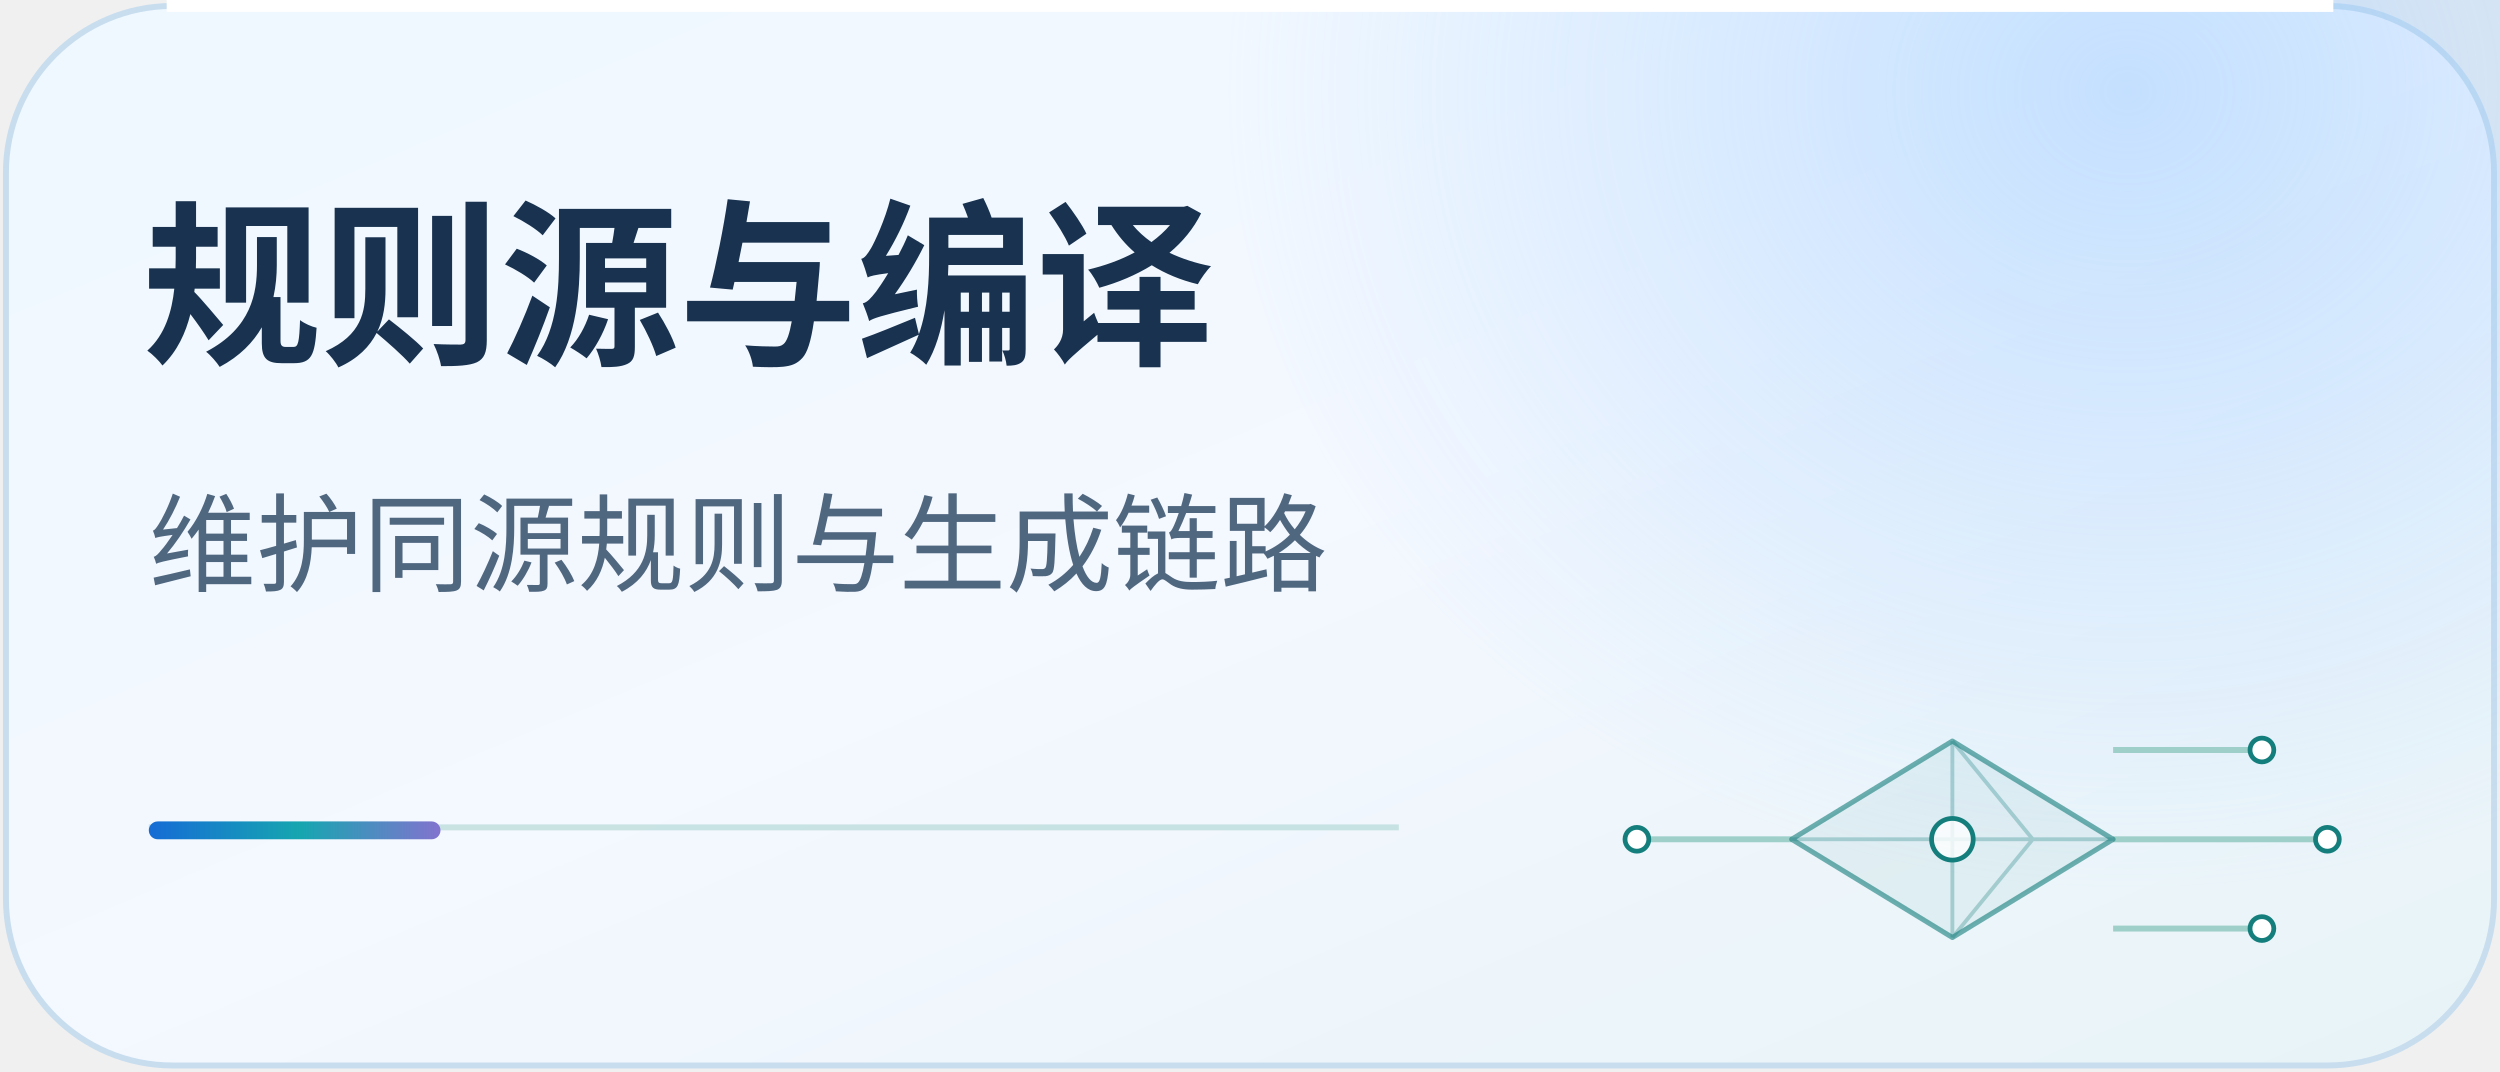
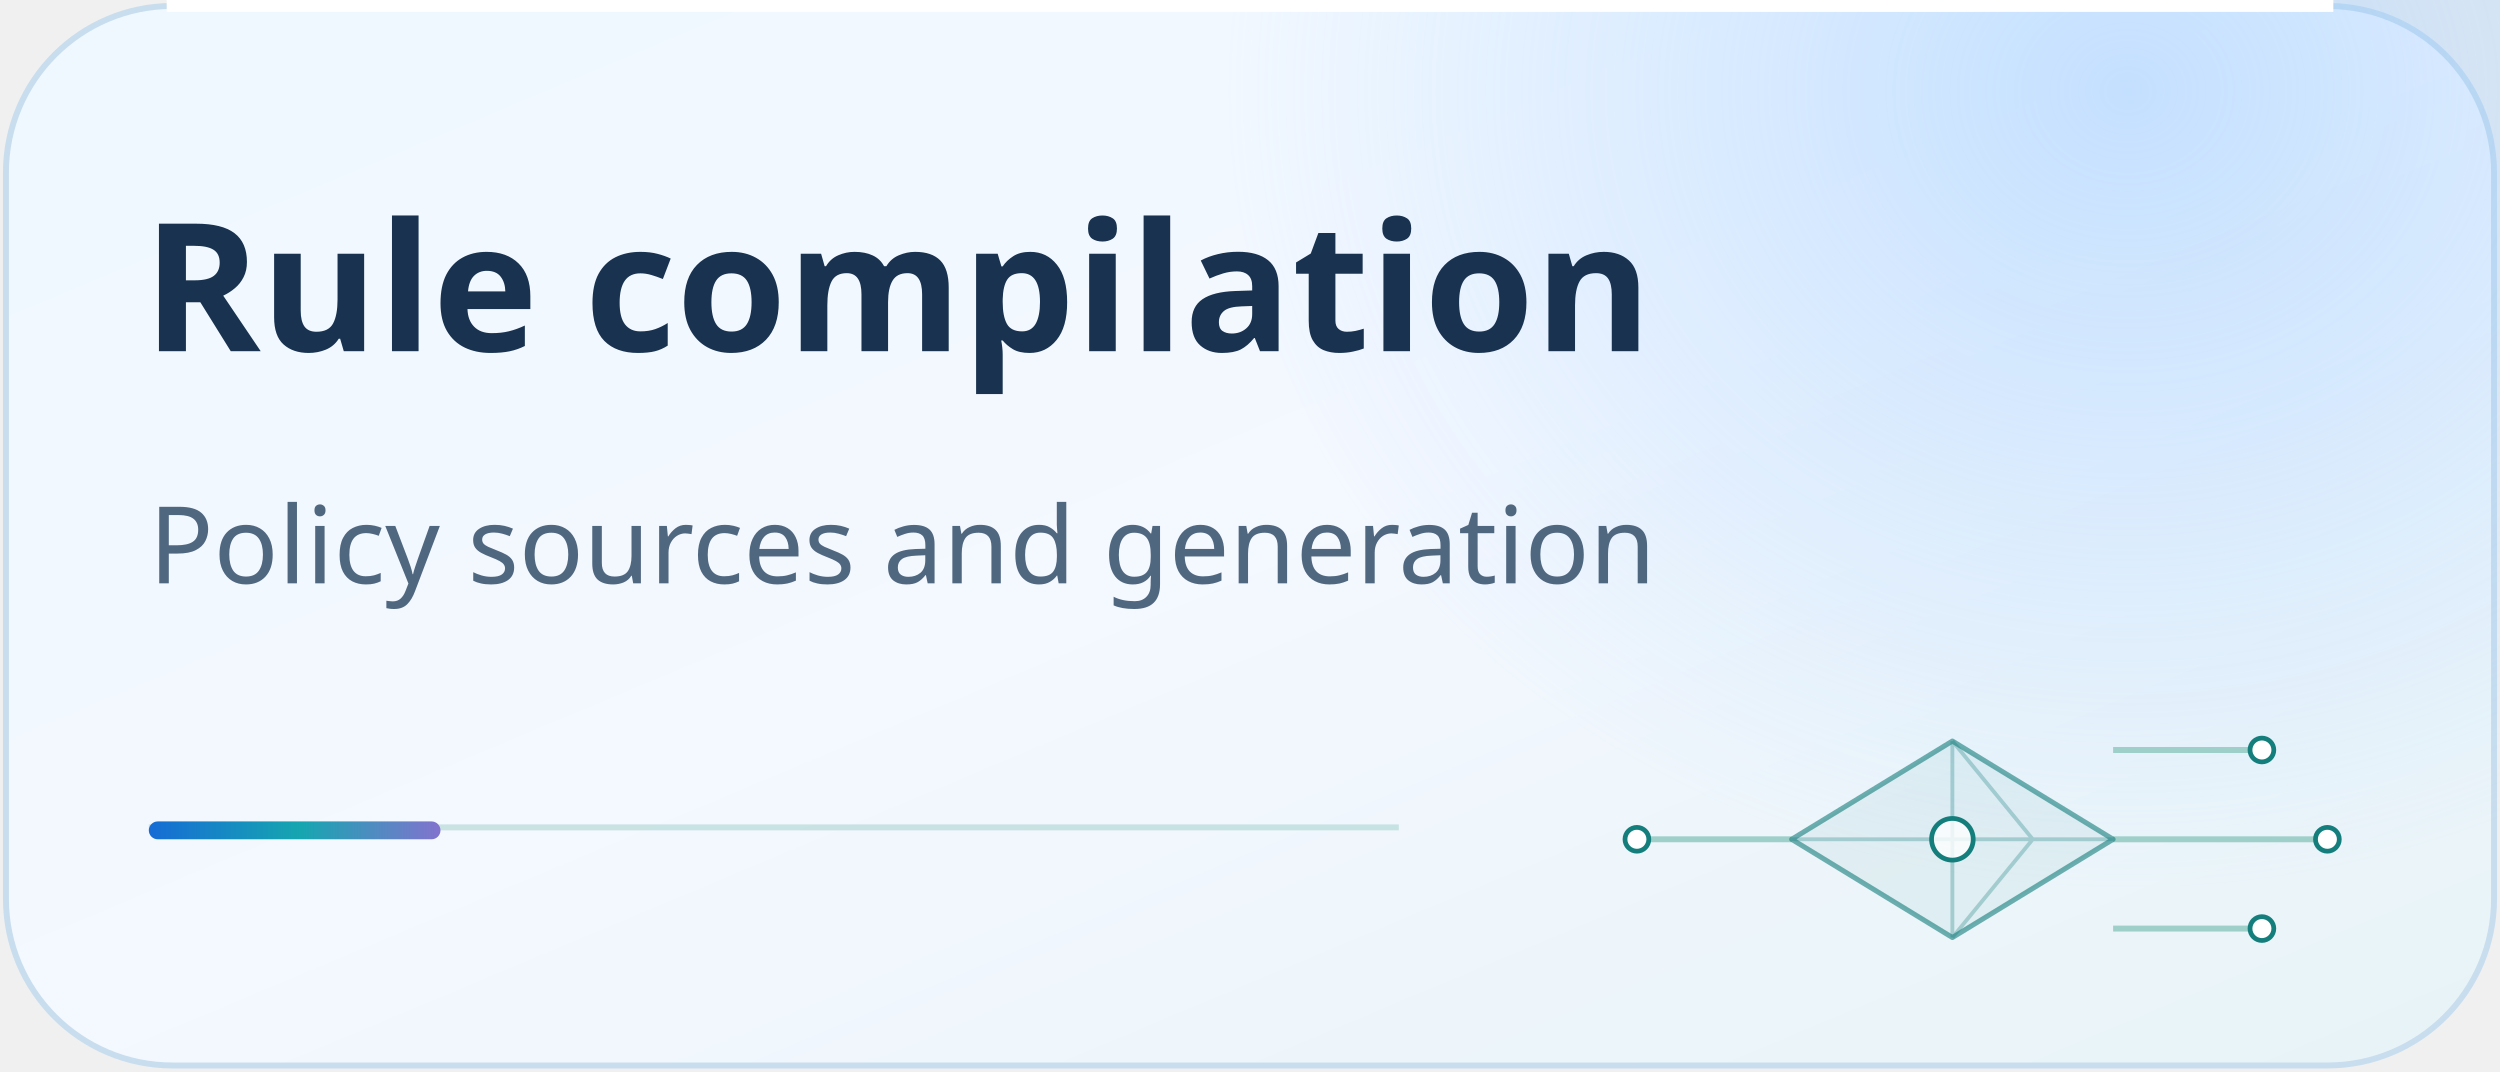
<svg xmlns="http://www.w3.org/2000/svg" width="420" height="180" viewBox="0 0 420 180" role="img" aria-labelledby="title desc">
  <defs>
    <linearGradient id="base" x1="0" y1="0" x2="1" y2="1">
      <stop stop-color="#eff8ff" />
      <stop offset=".5" stop-color="#f4f8ff" />
      <stop offset="1" stop-color="#e7f3f7" />
    </linearGradient>
    <linearGradient id="glass" x1="0" y1="0" x2=".85" y2="1">
      <stop stop-color="#ffffff" stop-opacity=".88" />
      <stop offset=".48" stop-color="#ffffff" stop-opacity=".25" />
      <stop offset="1" stop-color="#ffffff" stop-opacity=".57" />
    </linearGradient>
    <linearGradient id="ribbon" x1="0" x2="1">
      <stop stop-color="#166cd5" />
      <stop offset=".52" stop-color="#16a6b0" />
      <stop offset="1" stop-color="#8273cf" />
    </linearGradient>
    <radialGradient id="aura">
      <stop stop-color="#95c8ff" stop-opacity=".5" />
      <stop offset="1" stop-color="#95c8ff" stop-opacity="0" />
    </radialGradient>
    <filter id="shadow" x="-10%" y="-15%" width="120%" height="140%">
      <feDropShadow dx="0" dy="5" stdDeviation="7" flood-color="#51739b" flood-opacity=".09" />
    </filter>
    <marker id="arrow" viewBox="0 0 8 8" refX="7" refY="4" markerWidth="7" markerHeight="7" orient="auto-start-reverse">
      <path d="M1 1L7 4L1 7" fill="none" stroke="#6384ac" stroke-width="1.5" stroke-linecap="round" stroke-linejoin="round" />
    </marker>
  </defs>
  <g font-family="'Segoe UI','PingFang SC','Microsoft YaHei',sans-serif">
    <rect x="1" y="1" width="418" height="178" rx="28" fill="url(#base)" stroke="#c8ddee" />
    <ellipse cx="357" cy="15" rx="151.2" ry="135" fill="url(#aura)" />
    <path d="M28 1H392" stroke="#ffffff" stroke-width="2" />
-     <text x="24" y="59" font-size="30" font-weight="650" fill="#18324f">规则源与编译</text>
-     <text x="25" y="98" font-size="18" font-weight="400" fill="#506780">维护同源规则与生成链路</text>
+     <text x="24" y="59" font-size="30" font-weight="650" fill="#18324f">Rule compilation</text>
+     <text x="25" y="98" font-size="18" font-weight="400" fill="#506780">Policy sources and generation</text>
    <path d="M25 139H235" stroke="#9ecfc9" stroke-opacity=".5" />
    <rect x="25" y="138" width="49" height="3" rx="1.5" fill="url(#ribbon)" />
    <g transform="translate(275 116) scale(0.5)" fill="none" stroke-linejoin="round">
      <path d="M0 50H52M160 20H210M160 50H232M160 80H210" stroke="#9ecfc9" stroke-width="2" />
      <path d="M52 50L106 17L160 50L106 83Z" fill="#147e7c" fill-opacity=".06" stroke="#147e7c" stroke-opacity=".6" stroke-width="1.7" />
      <path d="M106 17V83M52 50H160M106 17L133 50L106 83" stroke="#147e7c" stroke-opacity=".3" stroke-width="1.3" />
      <circle cx="106" cy="50" r="7" fill="#ffffff" fill-opacity=".8" stroke="#147e7c" stroke-width="1.6" />
      <g fill="#ffffff" stroke="#147e7c" stroke-width="1.6">
        <circle cx="0" cy="50" r="4" />
        <circle cx="210" cy="20" r="4" />
        <circle cx="232" cy="50" r="4" />
        <circle cx="210" cy="80" r="4" />
      </g>
    </g>
  </g>
</svg>
